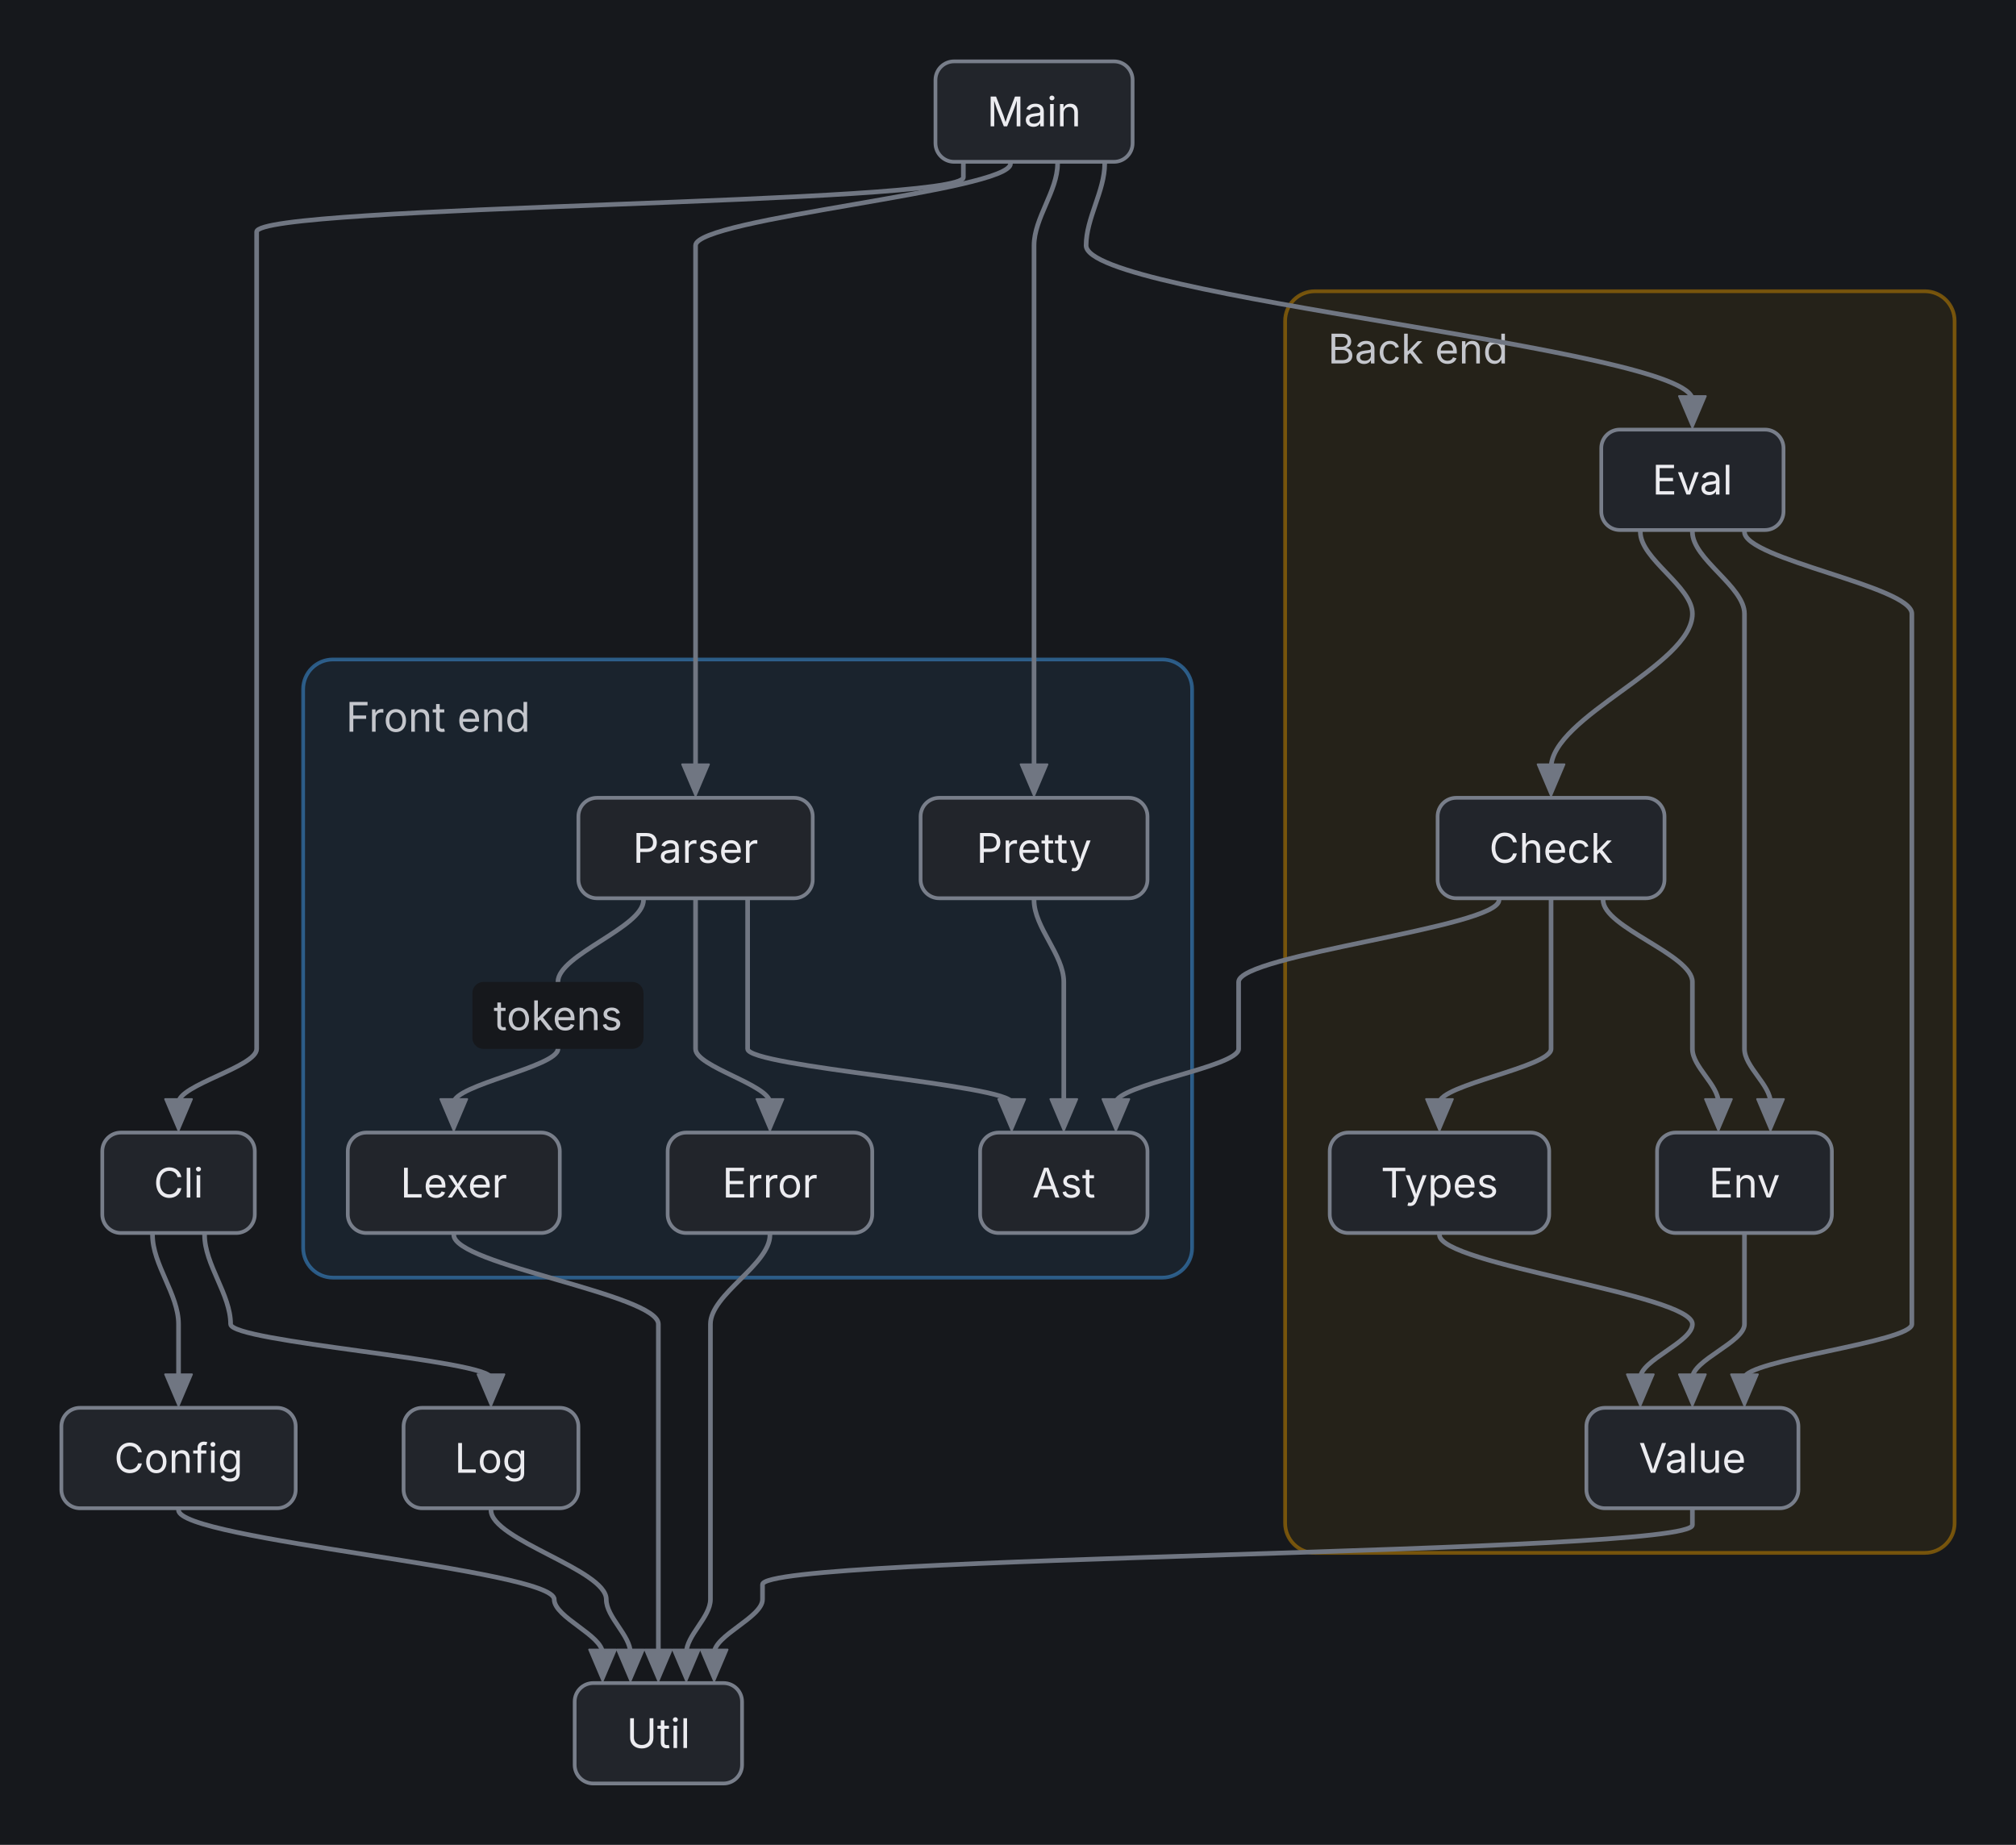
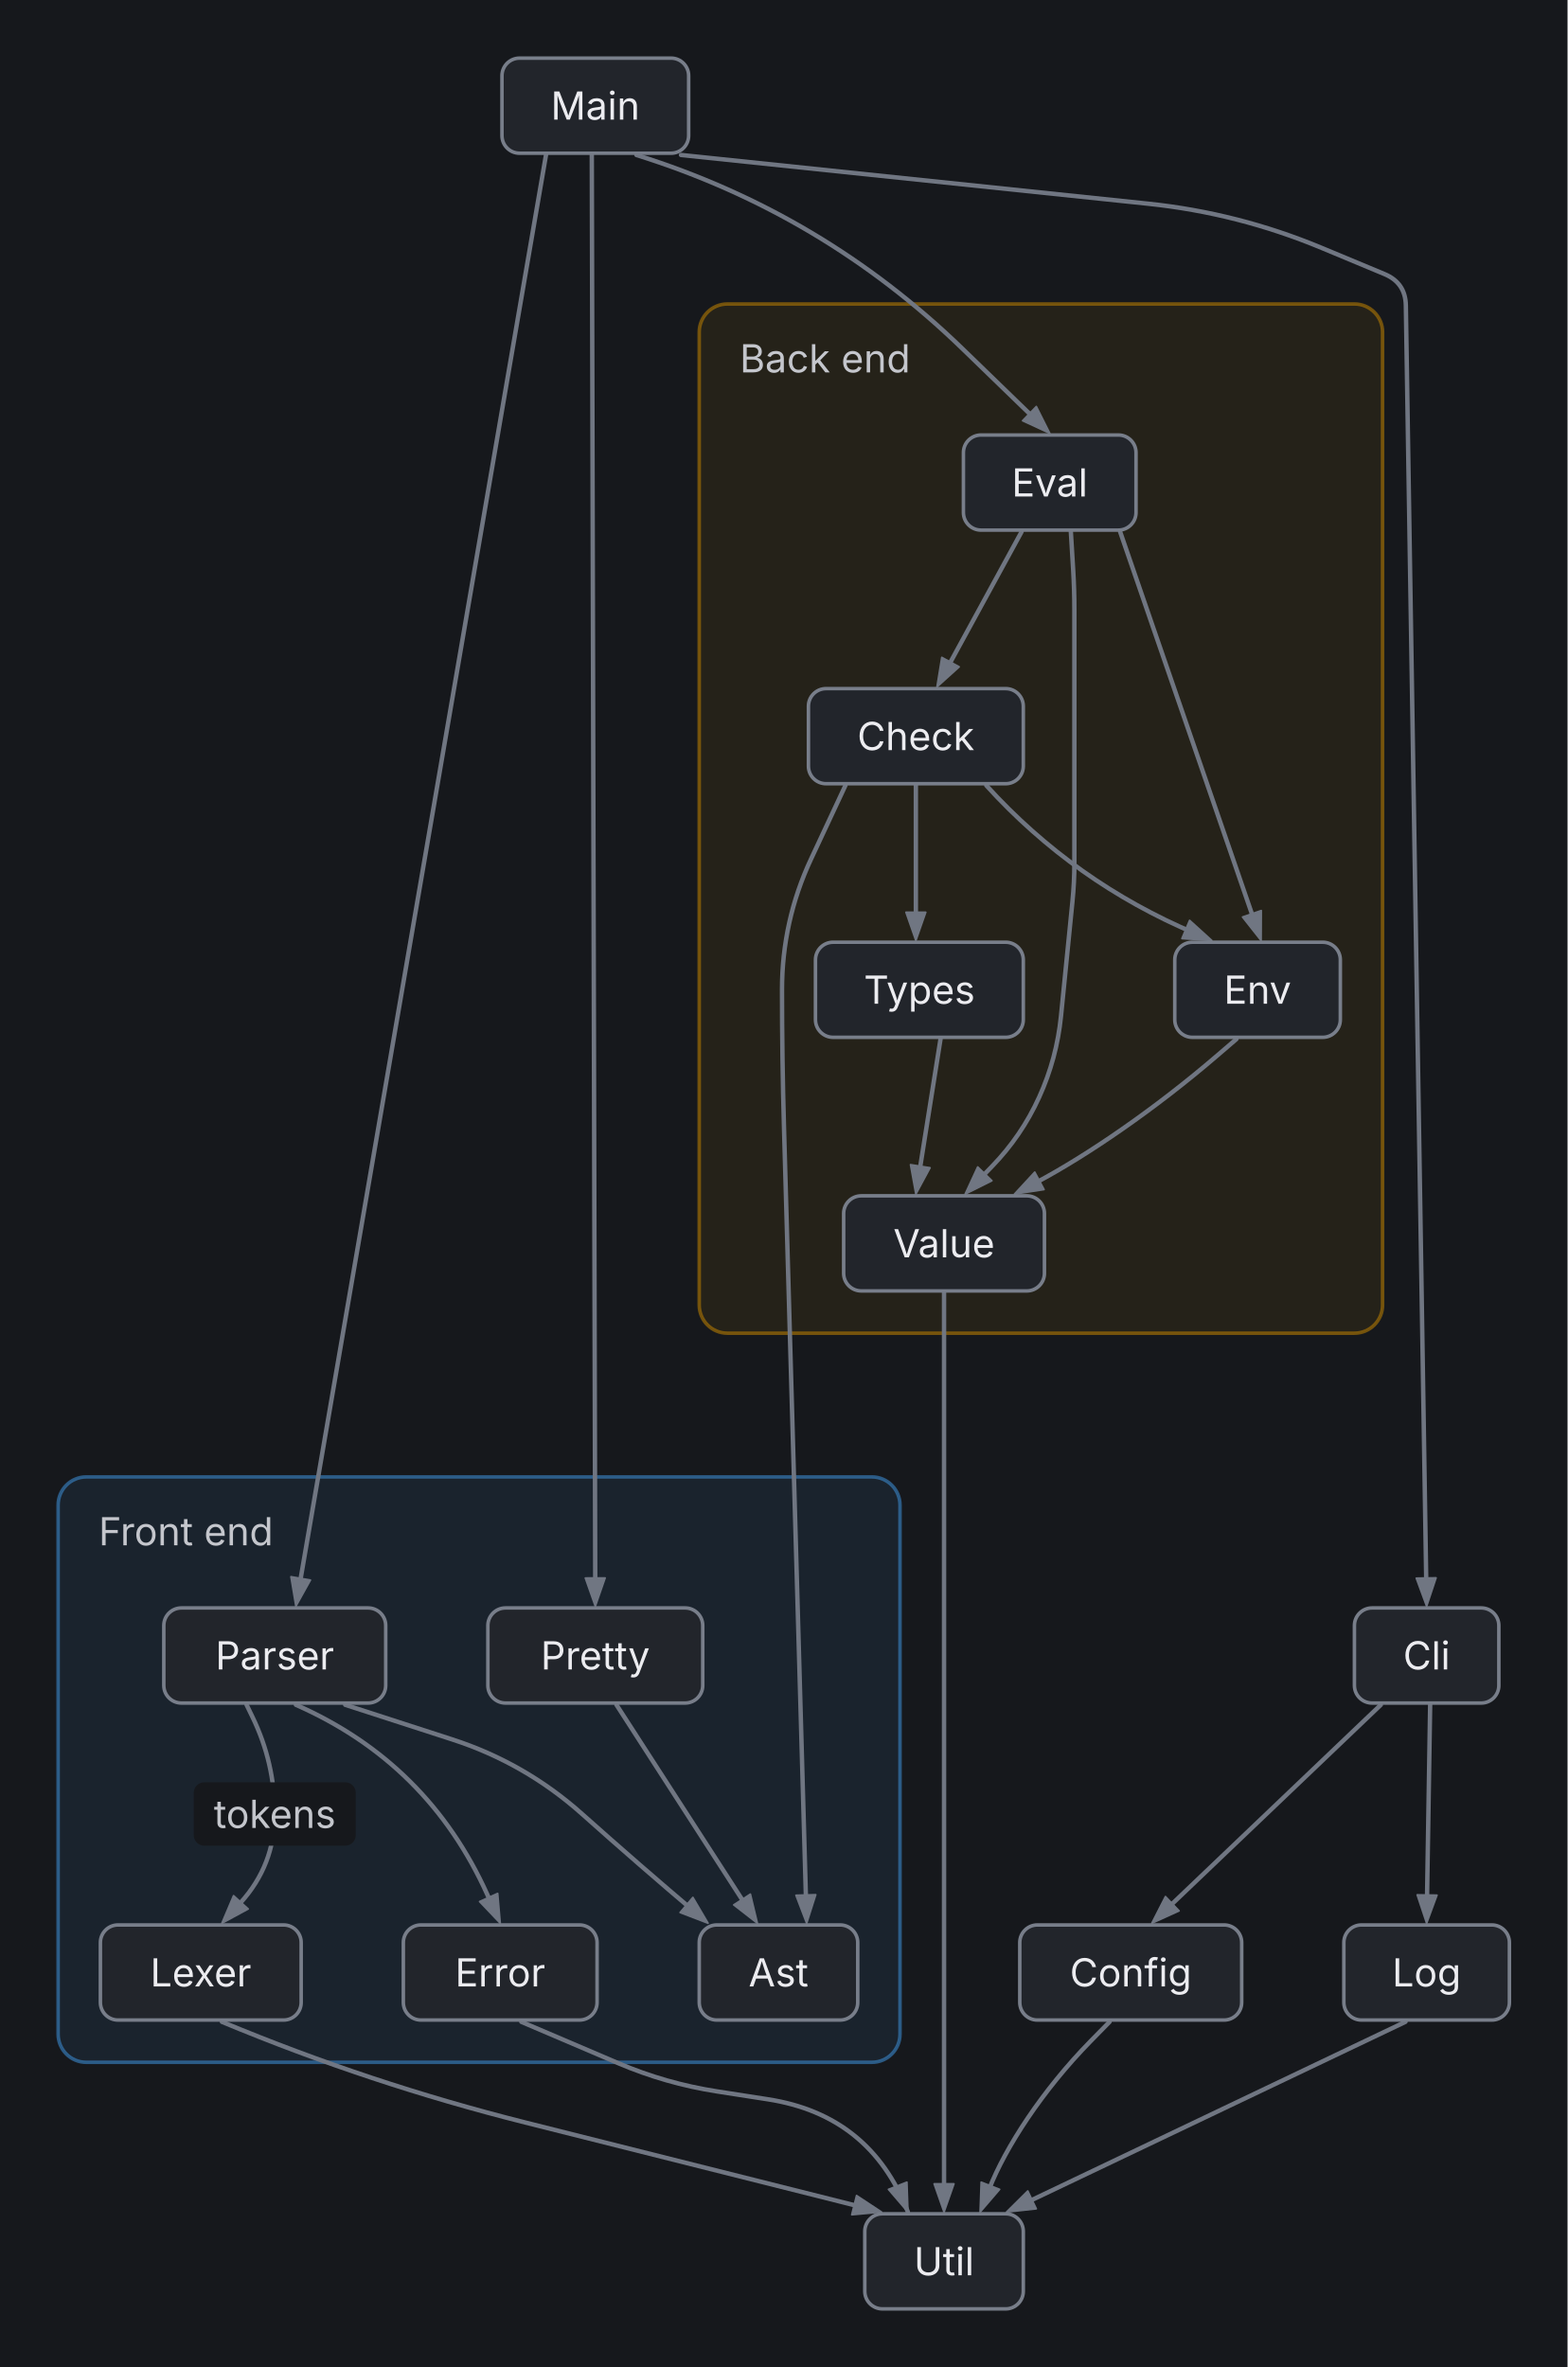
- <svg xmlns="http://www.w3.org/2000/svg" width="542" height="496" viewBox="0 0 542 496">
-   <path d="M0 0 L542 0 L542 496 L0 496 Z" fill="#16181c" />
+ <svg xmlns="http://www.w3.org/2000/svg" width="445" height="672" viewBox="0 0 445 672">
+   <path d="M0 0 L445 0 L445 672 L0 672 Z" fill="#16181c" />
  <g opacity="0.09">
-     <path d="M89.5 177.3 L312.5 177.3 C316.92 177.3 320.5 180.88 320.5 185.3 L320.5 335.5 C320.5 339.92 316.92 343.5 312.5 343.5 L89.5 343.5 C85.08 343.5 81.5 339.92 81.5 335.5 L81.5 185.3 C81.5 180.88 85.08 177.3 89.5 177.3 Z" fill="#3d8fd9" />
+     <path d="M24.5 419.3 L247.5 419.3 C251.92 419.3 255.5 422.88 255.5 427.3 L255.5 577.5 C255.5 581.92 251.92 585.5 247.5 585.5 L24.5 585.5 C20.08 585.5 16.5 581.92 16.5 577.5 L16.5 427.3 C16.5 422.88 20.08 419.3 24.5 419.3 Z" fill="#3d8fd9" />
  </g>
  <g opacity="0.55">
-     <path d="M89.5 177.3 L312.5 177.3 C316.92 177.3 320.5 180.88 320.5 185.3 L320.5 335.5 C320.5 339.92 316.92 343.5 312.5 343.5 L89.5 343.5 C85.08 343.5 81.5 339.92 81.5 335.5 L81.5 185.3 C81.5 180.88 85.08 177.3 89.5 177.3 Z" fill="none" stroke="#3d8fd9" stroke-width="1" />
+     <path d="M24.5 419.3 L247.5 419.3 C251.92 419.3 255.5 422.88 255.5 427.3 L255.5 577.5 C255.5 581.92 251.92 585.5 247.5 585.5 L24.5 585.5 C20.08 585.5 16.5 581.92 16.5 577.5 L16.5 427.3 C16.5 422.88 20.08 419.3 24.5 419.3 Z" fill="none" stroke="#3d8fd9" stroke-width="1" />
  </g>
-   <text x="93" y="196.72" font-size="11" fill="#c4c6cc" text-anchor="start" font-family="Inter, &quot;Helvetica Neue&quot;, Helvetica, Arial, sans-serif">Front end</text>
+   <text x="28" y="438.72" font-size="11" fill="#c4c6cc" text-anchor="start" font-family="Inter, &quot;Helvetica Neue&quot;, Helvetica, Arial, sans-serif">Front end</text>
  <g opacity="0.09">
-     <path d="M353.5 78.3 L517.5 78.3 C521.92 78.3 525.5 81.88 525.5 86.3 L525.5 409.5 C525.5 413.92 521.92 417.5 517.5 417.5 L353.5 417.5 C349.08 417.5 345.5 413.92 345.5 409.5 L345.5 86.3 C345.5 81.88 349.08 78.3 353.5 78.3 Z" fill="#bf8200" />
+     <path d="M206.5 86.3 L384.5 86.3 C388.92 86.3 392.5 89.88 392.5 94.3 L392.5 370.5 C392.5 374.92 388.92 378.5 384.5 378.5 L206.5 378.5 C202.08 378.5 198.5 374.92 198.5 370.5 L198.5 94.3 C198.5 89.88 202.08 86.3 206.5 86.3 Z" fill="#bf8200" />
  </g>
  <g opacity="0.55">
-     <path d="M353.5 78.3 L517.5 78.3 C521.92 78.3 525.5 81.88 525.5 86.3 L525.5 409.5 C525.5 413.92 521.92 417.5 517.5 417.5 L353.5 417.5 C349.08 417.5 345.5 413.92 345.5 409.5 L345.5 86.3 C345.5 81.88 349.08 78.3 353.5 78.3 Z" fill="none" stroke="#bf8200" stroke-width="1" />
+     <path d="M206.5 86.3 L384.5 86.3 C388.92 86.3 392.5 89.88 392.5 94.3 L392.5 370.5 C392.5 374.92 388.92 378.5 384.5 378.5 L206.5 378.5 C202.08 378.5 198.5 374.92 198.5 370.5 L198.5 94.3 C198.5 89.88 202.08 86.3 206.5 86.3 Z" fill="none" stroke="#bf8200" stroke-width="1" />
  </g>
-   <text x="357" y="97.72" font-size="11" fill="#c4c6cc" text-anchor="start" font-family="Inter, &quot;Helvetica Neue&quot;, Helvetica, Arial, sans-serif">Back end</text>
-   <path d="M259 44 C259 45.22 259 46.44 259 47.67 C259 55 69 55 69 62.33 C69 63.56 69 64.78 69 66 C69 82.33 69 98.67 69 115 C69 124.33 69 133.67 69 143 C69 150.33 69 157.67 69 165 C69 181.33 69 197.67 69 214 C69 223.33 69 232.67 69 242 C69 249.33 69 256.67 69 264 C69 270 69 276 69 282 C69 286.83 48 291.67 48 296.5" fill="none" stroke="#707682" stroke-width="1.25" stroke-linecap="round" stroke-linejoin="round" />
-   <path d="M48 304 L44.4 295.5 L51.6 295.5 Z" fill="#707682" stroke="#707682" stroke-width="0.5" stroke-linecap="round" stroke-linejoin="round" />
-   <path d="M271.67 44 C271.67 51.33 187 58.67 187 66 C187 82.33 187 98.67 187 115 C187 124.33 187 133.67 187 143 C187 150.33 187 157.67 187 165 C187 178.83 187 192.67 187 206.5" fill="none" stroke="#707682" stroke-width="1.25" stroke-linecap="round" stroke-linejoin="round" />
-   <path d="M187 214 L183.4 205.5 L190.6 205.5 Z" fill="#707682" stroke="#707682" stroke-width="0.5" stroke-linecap="round" stroke-linejoin="round" />
-   <path d="M297 44 C297 51.33 292 58.67 292 66 C292 79.83 455 93.67 455 107.5" fill="none" stroke="#707682" stroke-width="1.25" stroke-linecap="round" stroke-linejoin="round" />
-   <path d="M455 115 L451.4 106.5 L458.6 106.5 Z" fill="#707682" stroke="#707682" stroke-width="0.5" stroke-linecap="round" stroke-linejoin="round" />
-   <path d="M41 332 C41 340 48 348 48 356 C48 360.83 48 365.67 48 370.5" fill="none" stroke="#707682" stroke-width="1.25" stroke-linecap="round" stroke-linejoin="round" />
-   <path d="M48 378 L44.4 369.5 L51.6 369.5 Z" fill="#707682" stroke="#707682" stroke-width="0.5" stroke-linecap="round" stroke-linejoin="round" />
-   <path d="M55 332 C55 340 62 348 62 356 C62 360.83 132 365.67 132 370.5" fill="none" stroke="#707682" stroke-width="1.25" stroke-linecap="round" stroke-linejoin="round" />
-   <path d="M132 378 L128.4 369.5 L135.6 369.5 Z" fill="#707682" stroke="#707682" stroke-width="0.5" stroke-linecap="round" stroke-linejoin="round" />
-   <path d="M173 242 C173 249.33 150 256.67 150 264 C150 270 150 276 150 282 C150 286.83 122 291.67 122 296.5" fill="none" stroke="#707682" stroke-width="1.25" stroke-linecap="round" stroke-linejoin="round" />
-   <path d="M122 304 L118.4 295.5 L125.6 295.5 Z" fill="#707682" stroke="#707682" stroke-width="0.5" stroke-linecap="round" stroke-linejoin="round" />
-   <path d="M130 264 L170 264 C171.66 264 173 265.34 173 267 L173 279 C173 280.66 171.66 282 170 282 L130 282 C128.34 282 127 280.66 127 279 L127 267 C127 265.34 128.34 264 130 264 Z" fill="#16181c" />
-   <text x="150" y="276.96" font-size="11" fill="#c4c6cc" text-anchor="middle" font-family="Inter, &quot;Helvetica Neue&quot;, Helvetica, Arial, sans-serif">tokens</text>
-   <path d="M201 242 C201 249.33 201 256.67 201 264 C201 270 201 276 201 282 C201 286.83 272 291.67 272 296.5" fill="none" stroke="#707682" stroke-width="1.25" stroke-linecap="round" stroke-linejoin="round" />
-   <path d="M272 304 L268.4 295.5 L275.6 295.5 Z" fill="#707682" stroke="#707682" stroke-width="0.5" stroke-linecap="round" stroke-linejoin="round" />
-   <path d="M187 242 C187 249.33 187 256.67 187 264 C187 270 187 276 187 282 C187 286.83 207 291.67 207 296.5" fill="none" stroke="#707682" stroke-width="1.25" stroke-linecap="round" stroke-linejoin="round" />
-   <path d="M207 304 L203.4 295.5 L210.6 295.5 Z" fill="#707682" stroke="#707682" stroke-width="0.5" stroke-linecap="round" stroke-linejoin="round" />
-   <path d="M441 143 C441 150.33 455 157.67 455 165 C455 178.83 417 192.67 417 206.5" fill="none" stroke="#707682" stroke-width="1.25" stroke-linecap="round" stroke-linejoin="round" />
-   <path d="M417 214 L413.4 205.5 L420.6 205.5 Z" fill="#707682" stroke="#707682" stroke-width="0.5" stroke-linecap="round" stroke-linejoin="round" />
-   <path d="M455 143 C455 150.33 469 157.67 469 165 C469 181.33 469 197.67 469 214 C469 223.33 469 232.67 469 242 C469 249.33 469 256.67 469 264 C469 270 469 276 469 282 C469 286.83 476 291.67 476 296.5" fill="none" stroke="#707682" stroke-width="1.25" stroke-linecap="round" stroke-linejoin="round" />
-   <path d="M476 304 L472.4 295.5 L479.6 295.5 Z" fill="#707682" stroke="#707682" stroke-width="0.5" stroke-linecap="round" stroke-linejoin="round" />
-   <path d="M469 143 C469 150.33 514 157.67 514 165 C514 181.33 514 197.67 514 214 C514 223.33 514 232.67 514 242 C514 249.33 514 256.67 514 264 C514 270 514 276 514 282 C514 289.33 514 296.67 514 304 C514 313.33 514 322.67 514 332 C514 340 514 348 514 356 C514 360.83 469 365.67 469 370.5" fill="none" stroke="#707682" stroke-width="1.25" stroke-linecap="round" stroke-linejoin="round" />
-   <path d="M469 378 L465.4 369.5 L472.6 369.5 Z" fill="#707682" stroke="#707682" stroke-width="0.5" stroke-linecap="round" stroke-linejoin="round" />
-   <path d="M417 242 C417 249.33 417 256.67 417 264 C417 270 417 276 417 282 C417 286.83 387 291.67 387 296.5" fill="none" stroke="#707682" stroke-width="1.25" stroke-linecap="round" stroke-linejoin="round" />
-   <path d="M387 304 L383.4 295.5 L390.6 295.5 Z" fill="#707682" stroke="#707682" stroke-width="0.5" stroke-linecap="round" stroke-linejoin="round" />
-   <path d="M431 242 C431 249.33 455 256.67 455 264 C455 270 455 276 455 282 C455 286.83 462 291.67 462 296.5" fill="none" stroke="#707682" stroke-width="1.25" stroke-linecap="round" stroke-linejoin="round" />
-   <path d="M462 304 L458.4 295.5 L465.6 295.5 Z" fill="#707682" stroke="#707682" stroke-width="0.5" stroke-linecap="round" stroke-linejoin="round" />
-   <path d="M403 242 C403 249.33 333 256.67 333 264 C333 270 333 276 333 282 C333 286.83 300 291.67 300 296.5" fill="none" stroke="#707682" stroke-width="1.25" stroke-linecap="round" stroke-linejoin="round" />
-   <path d="M300 304 L296.4 295.5 L303.6 295.5 Z" fill="#707682" stroke="#707682" stroke-width="0.5" stroke-linecap="round" stroke-linejoin="round" />
-   <path d="M387 332 C387 340 455 348 455 356 C455 360.83 441 365.67 441 370.5" fill="none" stroke="#707682" stroke-width="1.25" stroke-linecap="round" stroke-linejoin="round" />
-   <path d="M441 378 L437.4 369.5 L444.6 369.5 Z" fill="#707682" stroke="#707682" stroke-width="0.5" stroke-linecap="round" stroke-linejoin="round" />
-   <path d="M469 332 C469 340 469 348 469 356 C469 360.83 455 365.67 455 370.5" fill="none" stroke="#707682" stroke-width="1.25" stroke-linecap="round" stroke-linejoin="round" />
-   <path d="M455 378 L451.4 369.5 L458.6 369.5 Z" fill="#707682" stroke="#707682" stroke-width="0.5" stroke-linecap="round" stroke-linejoin="round" />
-   <path d="M48 406 C48 414 149 422 149 430 C149 434.83 162 439.67 162 444.5" fill="none" stroke="#707682" stroke-width="1.25" stroke-linecap="round" stroke-linejoin="round" />
-   <path d="M162 452 L158.4 443.5 L165.6 443.5 Z" fill="#707682" stroke="#707682" stroke-width="0.5" stroke-linecap="round" stroke-linejoin="round" />
-   <path d="M132 406 C132 414 163 422 163 430 C163 434.83 169.5 439.67 169.5 444.5" fill="none" stroke="#707682" stroke-width="1.25" stroke-linecap="round" stroke-linejoin="round" />
-   <path d="M169.5 452 L165.9 443.5 L173.1 443.5 Z" fill="#707682" stroke="#707682" stroke-width="0.5" stroke-linecap="round" stroke-linejoin="round" />
-   <path d="M122 332 C122 340 177 348 177 356 C177 363.33 177 370.67 177 378 C177 387.33 177 396.67 177 406 C177 414 177 422 177 430 C177 434.83 177 439.67 177 444.5" fill="none" stroke="#707682" stroke-width="1.25" stroke-linecap="round" stroke-linejoin="round" />
-   <path d="M177 452 L173.4 443.5 L180.6 443.5 Z" fill="#707682" stroke="#707682" stroke-width="0.5" stroke-linecap="round" stroke-linejoin="round" />
-   <path d="M207 332 C207 340 191 348 191 356 C191 363.33 191 370.67 191 378 C191 387.33 191 396.67 191 406 C191 414 191 422 191 430 C191 434.83 184.5 439.67 184.5 444.5" fill="none" stroke="#707682" stroke-width="1.25" stroke-linecap="round" stroke-linejoin="round" />
-   <path d="M184.5 452 L180.9 443.5 L188.1 443.5 Z" fill="#707682" stroke="#707682" stroke-width="0.5" stroke-linecap="round" stroke-linejoin="round" />
-   <path d="M278 242 C278 249.33 286 256.67 286 264 C286 270 286 276 286 282 C286 286.83 286 291.67 286 296.5" fill="none" stroke="#707682" stroke-width="1.25" stroke-linecap="round" stroke-linejoin="round" />
-   <path d="M286 304 L282.4 295.5 L289.6 295.5 Z" fill="#707682" stroke="#707682" stroke-width="0.5" stroke-linecap="round" stroke-linejoin="round" />
-   <path d="M284.33 44 C284.33 51.33 278 58.67 278 66 C278 82.33 278 98.67 278 115 C278 124.33 278 133.67 278 143 C278 150.33 278 157.67 278 165 C278 178.83 278 192.67 278 206.5" fill="none" stroke="#707682" stroke-width="1.25" stroke-linecap="round" stroke-linejoin="round" />
-   <path d="M278 214 L274.4 205.5 L281.6 205.5 Z" fill="#707682" stroke="#707682" stroke-width="0.5" stroke-linecap="round" stroke-linejoin="round" />
-   <path d="M455 406 C455 407.33 455 408.67 455 410 C455 418 205 418 205 426 C205 427.33 205 428.67 205 430 C205 434.83 192 439.67 192 444.5" fill="none" stroke="#707682" stroke-width="1.25" stroke-linecap="round" stroke-linejoin="round" />
-   <path d="M192 452 L188.4 443.5 L195.6 443.5 Z" fill="#707682" stroke="#707682" stroke-width="0.5" stroke-linecap="round" stroke-linejoin="round" />
-   <path d="M256.5 16.5 L299.5 16.5 C302.26 16.5 304.5 18.74 304.5 21.5 L304.5 38.5 C304.5 41.26 302.26 43.5 299.5 43.5 L256.5 43.5 C253.74 43.5 251.5 41.26 251.5 38.5 L251.5 21.5 C251.5 18.74 253.74 16.5 256.5 16.5 Z" fill="#22252b" stroke="#787e8a" stroke-width="1" />
-   <text x="278" y="33.96" font-size="11" fill="#ececf0" text-anchor="middle" font-family="Inter, &quot;Helvetica Neue&quot;, Helvetica, Arial, sans-serif">Main</text>
-   <path d="M32.5 304.5 L63.5 304.5 C66.26 304.5 68.5 306.74 68.5 309.5 L68.5 326.5 C68.5 329.26 66.26 331.5 63.5 331.5 L32.5 331.5 C29.74 331.5 27.5 329.26 27.5 326.5 L27.5 309.5 C27.5 306.74 29.74 304.5 32.5 304.5 Z" fill="#22252b" stroke="#787e8a" stroke-width="1" />
-   <text x="48" y="321.96" font-size="11" fill="#ececf0" text-anchor="middle" font-family="Inter, &quot;Helvetica Neue&quot;, Helvetica, Arial, sans-serif">Cli</text>
-   <path d="M21.5 378.5 L74.5 378.5 C77.26 378.5 79.5 380.74 79.5 383.5 L79.5 400.5 C79.5 403.26 77.26 405.5 74.5 405.5 L21.5 405.5 C18.74 405.5 16.5 403.26 16.5 400.5 L16.5 383.5 C16.5 380.74 18.74 378.5 21.5 378.5 Z" fill="#22252b" stroke="#787e8a" stroke-width="1" />
-   <text x="48" y="395.96" font-size="11" fill="#ececf0" text-anchor="middle" font-family="Inter, &quot;Helvetica Neue&quot;, Helvetica, Arial, sans-serif">Config</text>
-   <path d="M113.5 378.5 L150.5 378.5 C153.26 378.5 155.5 380.74 155.5 383.5 L155.5 400.5 C155.5 403.26 153.26 405.5 150.5 405.5 L113.5 405.5 C110.74 405.5 108.5 403.26 108.5 400.5 L108.5 383.5 C108.5 380.74 110.74 378.5 113.5 378.5 Z" fill="#22252b" stroke="#787e8a" stroke-width="1" />
-   <text x="132" y="395.96" font-size="11" fill="#ececf0" text-anchor="middle" font-family="Inter, &quot;Helvetica Neue&quot;, Helvetica, Arial, sans-serif">Log</text>
-   <path d="M160.5 214.5 L213.5 214.5 C216.26 214.5 218.5 216.74 218.5 219.5 L218.5 236.5 C218.5 239.26 216.26 241.5 213.5 241.5 L160.5 241.5 C157.74 241.5 155.5 239.26 155.5 236.5 L155.5 219.5 C155.5 216.74 157.74 214.5 160.5 214.5 Z" fill="#22252b" stroke="#787e8a" stroke-width="1" />
-   <text x="187" y="231.96" font-size="11" fill="#ececf0" text-anchor="middle" font-family="Inter, &quot;Helvetica Neue&quot;, Helvetica, Arial, sans-serif">Parser</text>
-   <path d="M98.5 304.5 L145.5 304.5 C148.26 304.5 150.5 306.74 150.5 309.5 L150.5 326.5 C150.5 329.26 148.26 331.5 145.5 331.5 L98.5 331.5 C95.74 331.5 93.5 329.26 93.5 326.5 L93.5 309.5 C93.5 306.74 95.74 304.5 98.5 304.5 Z" fill="#22252b" stroke="#787e8a" stroke-width="1" />
-   <text x="122" y="321.96" font-size="11" fill="#ececf0" text-anchor="middle" font-family="Inter, &quot;Helvetica Neue&quot;, Helvetica, Arial, sans-serif">Lexer</text>
-   <path d="M268.5 304.5 L303.5 304.5 C306.26 304.5 308.5 306.74 308.5 309.5 L308.5 326.5 C308.5 329.26 306.26 331.5 303.5 331.5 L268.5 331.5 C265.74 331.5 263.5 329.26 263.5 326.5 L263.5 309.5 C263.5 306.74 265.74 304.5 268.5 304.5 Z" fill="#22252b" stroke="#787e8a" stroke-width="1" />
-   <text x="286" y="321.96" font-size="11" fill="#ececf0" text-anchor="middle" font-family="Inter, &quot;Helvetica Neue&quot;, Helvetica, Arial, sans-serif">Ast</text>
-   <path d="M184.5 304.5 L229.5 304.5 C232.26 304.5 234.5 306.74 234.5 309.5 L234.5 326.5 C234.5 329.26 232.26 331.5 229.5 331.5 L184.5 331.5 C181.74 331.5 179.5 329.26 179.5 326.5 L179.5 309.5 C179.5 306.74 181.74 304.5 184.5 304.5 Z" fill="#22252b" stroke="#787e8a" stroke-width="1" />
-   <text x="207" y="321.96" font-size="11" fill="#ececf0" text-anchor="middle" font-family="Inter, &quot;Helvetica Neue&quot;, Helvetica, Arial, sans-serif">Error</text>
-   <path d="M435.5 115.5 L474.5 115.5 C477.26 115.5 479.5 117.74 479.5 120.5 L479.5 137.5 C479.5 140.26 477.26 142.5 474.5 142.5 L435.5 142.5 C432.74 142.5 430.5 140.26 430.5 137.5 L430.5 120.5 C430.5 117.74 432.74 115.5 435.5 115.5 Z" fill="#22252b" stroke="#787e8a" stroke-width="1" />
-   <text x="455" y="132.96" font-size="11" fill="#ececf0" text-anchor="middle" font-family="Inter, &quot;Helvetica Neue&quot;, Helvetica, Arial, sans-serif">Eval</text>
-   <path d="M391.5 214.5 L442.5 214.5 C445.26 214.5 447.5 216.74 447.5 219.5 L447.5 236.5 C447.5 239.26 445.26 241.5 442.5 241.5 L391.5 241.5 C388.74 241.5 386.5 239.26 386.5 236.5 L386.5 219.5 C386.5 216.74 388.74 214.5 391.5 214.5 Z" fill="#22252b" stroke="#787e8a" stroke-width="1" />
-   <text x="417" y="231.96" font-size="11" fill="#ececf0" text-anchor="middle" font-family="Inter, &quot;Helvetica Neue&quot;, Helvetica, Arial, sans-serif">Check</text>
-   <path d="M362.5 304.5 L411.5 304.5 C414.26 304.5 416.5 306.74 416.5 309.5 L416.5 326.5 C416.5 329.26 414.26 331.5 411.5 331.5 L362.5 331.5 C359.74 331.5 357.5 329.26 357.5 326.5 L357.5 309.5 C357.5 306.74 359.74 304.5 362.5 304.5 Z" fill="#22252b" stroke="#787e8a" stroke-width="1" />
-   <text x="387" y="321.96" font-size="11" fill="#ececf0" text-anchor="middle" font-family="Inter, &quot;Helvetica Neue&quot;, Helvetica, Arial, sans-serif">Types</text>
-   <path d="M450.5 304.5 L487.5 304.5 C490.26 304.5 492.5 306.74 492.5 309.5 L492.5 326.5 C492.5 329.26 490.26 331.5 487.5 331.5 L450.5 331.5 C447.74 331.5 445.5 329.26 445.5 326.5 L445.5 309.5 C445.5 306.74 447.74 304.5 450.5 304.5 Z" fill="#22252b" stroke="#787e8a" stroke-width="1" />
-   <text x="469" y="321.96" font-size="11" fill="#ececf0" text-anchor="middle" font-family="Inter, &quot;Helvetica Neue&quot;, Helvetica, Arial, sans-serif">Env</text>
-   <path d="M431.5 378.5 L478.5 378.5 C481.26 378.5 483.5 380.74 483.5 383.5 L483.5 400.5 C483.5 403.26 481.26 405.5 478.5 405.5 L431.5 405.5 C428.74 405.5 426.5 403.26 426.5 400.5 L426.5 383.5 C426.5 380.74 428.74 378.5 431.5 378.5 Z" fill="#22252b" stroke="#787e8a" stroke-width="1" />
-   <text x="455" y="395.96" font-size="11" fill="#ececf0" text-anchor="middle" font-family="Inter, &quot;Helvetica Neue&quot;, Helvetica, Arial, sans-serif">Value</text>
-   <path d="M159.5 452.5 L194.5 452.5 C197.26 452.5 199.5 454.74 199.5 457.5 L199.5 474.5 C199.5 477.26 197.26 479.5 194.5 479.5 L159.5 479.5 C156.74 479.5 154.5 477.26 154.5 474.5 L154.5 457.5 C154.5 454.74 156.74 452.5 159.5 452.5 Z" fill="#22252b" stroke="#787e8a" stroke-width="1" />
-   <text x="177" y="469.96" font-size="11" fill="#ececf0" text-anchor="middle" font-family="Inter, &quot;Helvetica Neue&quot;, Helvetica, Arial, sans-serif">Util</text>
-   <path d="M252.5 214.5 L303.5 214.5 C306.26 214.5 308.5 216.74 308.5 219.5 L308.5 236.5 C308.5 239.26 306.26 241.5 303.5 241.5 L252.5 241.5 C249.74 241.5 247.5 239.26 247.5 236.5 L247.5 219.5 C247.5 216.74 249.74 214.5 252.5 214.5 Z" fill="#22252b" stroke="#787e8a" stroke-width="1" />
-   <text x="278" y="231.96" font-size="11" fill="#ececf0" text-anchor="middle" font-family="Inter, &quot;Helvetica Neue&quot;, Helvetica, Arial, sans-serif">Pretty</text>
+   <text x="210" y="105.72" font-size="11" fill="#c4c6cc" text-anchor="start" font-family="Inter, &quot;Helvetica Neue&quot;, Helvetica, Arial, sans-serif">Back end</text>
+   <path d="M193.33 44 L325.91 57.83 Q351.5 60.5 375.25 70.4 L393.06 77.82 Q399 80.3 399.1 86.73 L404.89 449" fill="none" stroke="#707682" stroke-width="1.25" stroke-linecap="round" stroke-linejoin="round" />
+   <path d="M405 456 L402.07 448.05 L407.67 447.96 Z" fill="#707682" stroke="#707682" stroke-width="0.5" stroke-linecap="round" stroke-linejoin="round" />
+   <path d="M155 44 L85.19 449.1" fill="none" stroke="#707682" stroke-width="1.25" stroke-linecap="round" stroke-linejoin="round" />
+   <path d="M84 456 L82.6 447.64 L88.12 448.59 Z" fill="#707682" stroke="#707682" stroke-width="0.5" stroke-linecap="round" stroke-linejoin="round" />
+   <path d="M180.67 44 Q233.5 60.5 273.25 99.02 L292.97 118.13" fill="none" stroke="#707682" stroke-width="1.25" stroke-linecap="round" stroke-linejoin="round" />
+   <path d="M298 123 L290.31 119.44 L294.2 115.42 Z" fill="#707682" stroke="#707682" stroke-width="0.5" stroke-linecap="round" stroke-linejoin="round" />
+   <path d="M392 484 L332.07 541.17" fill="none" stroke="#707682" stroke-width="1.25" stroke-linecap="round" stroke-linejoin="round" />
+   <path d="M327 546 L330.86 538.45 L334.72 542.5 Z" fill="#707682" stroke="#707682" stroke-width="0.5" stroke-linecap="round" stroke-linejoin="round" />
+   <path d="M406 484 L405.11 539" fill="none" stroke="#707682" stroke-width="1.25" stroke-linecap="round" stroke-linejoin="round" />
+   <path d="M405 546 L402.33 537.96 L407.93 538.05 Z" fill="#707682" stroke="#707682" stroke-width="0.5" stroke-linecap="round" stroke-linejoin="round" />
+   <path d="M70 484 L71.67 487.45 Q78 500.5 78 515 Q78 529.5 68.25 540.23 L65.62 543.11" fill="none" stroke="#707682" stroke-width="1.25" stroke-linecap="round" stroke-linejoin="round" />
+   <path d="M63 546 L66.31 538.2 L70.45 541.96 Z" fill="#707682" stroke="#707682" stroke-width="0.5" stroke-linecap="round" stroke-linejoin="round" />
+   <path d="M58 506 L98 506 C99.66 506 101 507.34 101 509 L101 521 C101 522.66 99.66 524 98 524 L58 524 C56.34 524 55 522.66 55 521 L55 509 C55 507.34 56.34 506 58 506 Z" fill="#16181c" />
+   <text x="78" y="518.96" font-size="11" fill="#c4c6cc" text-anchor="middle" font-family="Inter, &quot;Helvetica Neue&quot;, Helvetica, Arial, sans-serif">tokens</text>
+   <path d="M98 484 L128.28 493.8 Q149 500.5 165.25 515 Q181.5 529.5 198.13 543.57 L199.56 544.78" fill="none" stroke="#707682" stroke-width="1.25" stroke-linecap="round" stroke-linejoin="round" />
+   <path d="M201 546 L193.08 542.97 L196.7 538.69 Z" fill="#707682" stroke="#707682" stroke-width="0.5" stroke-linecap="round" stroke-linejoin="round" />
+   <path d="M84 484 Q121.5 500.5 138.33 537.85 L140.16 541.93" fill="none" stroke="#707682" stroke-width="1.25" stroke-linecap="round" stroke-linejoin="round" />
+   <path d="M142 546 L136.16 539.86 L141.27 537.56 Z" fill="#707682" stroke="#707682" stroke-width="0.5" stroke-linecap="round" stroke-linejoin="round" />
+   <path d="M290 151 L269.35 188.85" fill="none" stroke="#707682" stroke-width="1.25" stroke-linecap="round" stroke-linejoin="round" />
+   <path d="M266 195 L267.37 186.64 L272.29 189.32 Z" fill="#707682" stroke="#707682" stroke-width="0.5" stroke-linecap="round" stroke-linejoin="round" />
+   <path d="M318 151 L355.72 260.38" fill="none" stroke="#707682" stroke-width="1.25" stroke-linecap="round" stroke-linejoin="round" />
+   <path d="M358 267 L352.75 260.35 L358.04 258.52 Z" fill="#707682" stroke="#707682" stroke-width="0.5" stroke-linecap="round" stroke-linejoin="round" />
+   <path d="M304 151 L304.67 162.01 Q305 167.5 305 173 L305 184 L305 234 L305 245 Q305 250.5 304.45 255.97 L301.2 288.48 Q300 300.5 295 311.5 Q290 322.5 281.59 331.17 L277.79 335.09" fill="none" stroke="#707682" stroke-width="1.25" stroke-linecap="round" stroke-linejoin="round" />
+   <path d="M274 339 L277.56 331.31 L281.58 335.21 Z" fill="#707682" stroke="#707682" stroke-width="0.5" stroke-linecap="round" stroke-linejoin="round" />
+   <path d="M260 223 L260 260" fill="none" stroke="#707682" stroke-width="1.25" stroke-linecap="round" stroke-linejoin="round" />
+   <path d="M260 267 L257.2 259 L262.8 259 Z" fill="#707682" stroke="#707682" stroke-width="0.5" stroke-linecap="round" stroke-linejoin="round" />
+   <path d="M280 223 Q305 250.5 339.23 264.98 L341.61 265.99" fill="none" stroke="#707682" stroke-width="1.25" stroke-linecap="round" stroke-linejoin="round" />
+   <path d="M344 267 L335.54 266.46 L337.72 261.3 Z" fill="#707682" stroke="#707682" stroke-width="0.5" stroke-linecap="round" stroke-linejoin="round" />
+   <path d="M240 223 L230.26 243.84 Q222 261.5 222 281 Q222 300.5 222.56 319.99 L228.8 539" fill="none" stroke="#707682" stroke-width="1.25" stroke-linecap="round" stroke-linejoin="round" />
+   <path d="M229 546 L225.97 538.08 L231.57 537.92 Z" fill="#707682" stroke="#707682" stroke-width="0.5" stroke-linecap="round" stroke-linejoin="round" />
+   <path d="M267 295 L261.1 332.09" fill="none" stroke="#707682" stroke-width="1.25" stroke-linecap="round" stroke-linejoin="round" />
+   <path d="M260 339 L258.49 330.66 L264.02 331.54 Z" fill="#707682" stroke="#707682" stroke-width="0.5" stroke-linecap="round" stroke-linejoin="round" />
+   <path d="M351 295 L345.63 299.61 C327.88 314.87 308.67 328 294.18 335.71" fill="none" stroke="#707682" stroke-width="1.25" stroke-linecap="round" stroke-linejoin="round" />
+   <path d="M288 339 L293.75 332.77 L296.38 337.71 Z" fill="#707682" stroke="#707682" stroke-width="0.5" stroke-linecap="round" stroke-linejoin="round" />
+   <path d="M315 574 L309.68 579.42 C295.89 593.47 285.42 609.67 280.8 621.48" fill="none" stroke="#707682" stroke-width="1.25" stroke-linecap="round" stroke-linejoin="round" />
+   <path d="M278.25 628 L278.55 619.53 L283.77 621.57 Z" fill="#707682" stroke="#707682" stroke-width="0.5" stroke-linecap="round" stroke-linejoin="round" />
+   <path d="M399 574 L292.07 624.99" fill="none" stroke="#707682" stroke-width="1.25" stroke-linecap="round" stroke-linejoin="round" />
+   <path d="M285.75 628 L291.77 622.03 L294.18 627.08 Z" fill="#707682" stroke="#707682" stroke-width="0.5" stroke-linecap="round" stroke-linejoin="round" />
+   <path d="M63 574 Q105 591.5 149.13 602.59 L243.46 626.29" fill="none" stroke="#707682" stroke-width="1.25" stroke-linecap="round" stroke-linejoin="round" />
+   <path d="M250.25 628 L241.81 628.77 L243.17 623.33 Z" fill="#707682" stroke="#707682" stroke-width="0.5" stroke-linecap="round" stroke-linejoin="round" />
+   <path d="M148 574 L175.5 585.74 Q189 591.5 203.5 593.75 L218 596 Q247 600.5 257.68 627.83 L257.72 627.92" fill="none" stroke="#707682" stroke-width="1.25" stroke-linecap="round" stroke-linejoin="round" />
+   <path d="M257.75 628 L252.23 621.57 L257.45 619.53 Z" fill="#707682" stroke="#707682" stroke-width="0.5" stroke-linecap="round" stroke-linejoin="round" />
+   <path d="M175 484 L211.21 540.12" fill="none" stroke="#707682" stroke-width="1.25" stroke-linecap="round" stroke-linejoin="round" />
+   <path d="M215 546 L208.31 540.8 L213.02 537.76 Z" fill="#707682" stroke="#707682" stroke-width="0.5" stroke-linecap="round" stroke-linejoin="round" />
+   <path d="M168 44 L168.98 449" fill="none" stroke="#707682" stroke-width="1.25" stroke-linecap="round" stroke-linejoin="round" />
+   <path d="M169 456 L166.18 448.01 L171.78 447.99 Z" fill="#707682" stroke="#707682" stroke-width="0.5" stroke-linecap="round" stroke-linejoin="round" />
+   <path d="M268 367 L268 621" fill="none" stroke="#707682" stroke-width="1.25" stroke-linecap="round" stroke-linejoin="round" />
+   <path d="M268 628 L265.2 620 L270.8 620 Z" fill="#707682" stroke="#707682" stroke-width="0.5" stroke-linecap="round" stroke-linejoin="round" />
+   <path d="M147.5 16.5 L190.5 16.5 C193.26 16.5 195.5 18.74 195.5 21.5 L195.5 38.5 C195.5 41.26 193.26 43.5 190.5 43.5 L147.5 43.5 C144.74 43.5 142.5 41.26 142.5 38.5 L142.5 21.5 C142.5 18.74 144.74 16.5 147.5 16.5 Z" fill="#22252b" stroke="#787e8a" stroke-width="1" />
+   <text x="169" y="33.96" font-size="11" fill="#ececf0" text-anchor="middle" font-family="Inter, &quot;Helvetica Neue&quot;, Helvetica, Arial, sans-serif">Main</text>
+   <path d="M389.5 456.5 L420.5 456.5 C423.26 456.5 425.5 458.74 425.5 461.5 L425.5 478.5 C425.5 481.26 423.26 483.5 420.5 483.5 L389.5 483.5 C386.74 483.5 384.5 481.26 384.5 478.5 L384.5 461.5 C384.5 458.74 386.74 456.5 389.5 456.5 Z" fill="#22252b" stroke="#787e8a" stroke-width="1" />
+   <text x="405" y="473.96" font-size="11" fill="#ececf0" text-anchor="middle" font-family="Inter, &quot;Helvetica Neue&quot;, Helvetica, Arial, sans-serif">Cli</text>
+   <path d="M294.5 546.5 L347.5 546.5 C350.26 546.5 352.5 548.74 352.5 551.5 L352.5 568.5 C352.5 571.26 350.26 573.5 347.5 573.5 L294.5 573.5 C291.74 573.5 289.5 571.26 289.5 568.5 L289.5 551.5 C289.5 548.74 291.74 546.5 294.5 546.5 Z" fill="#22252b" stroke="#787e8a" stroke-width="1" />
+   <text x="321" y="563.96" font-size="11" fill="#ececf0" text-anchor="middle" font-family="Inter, &quot;Helvetica Neue&quot;, Helvetica, Arial, sans-serif">Config</text>
+   <path d="M386.5 546.5 L423.5 546.5 C426.26 546.5 428.5 548.74 428.5 551.5 L428.5 568.5 C428.5 571.26 426.26 573.5 423.5 573.5 L386.5 573.5 C383.74 573.5 381.5 571.26 381.5 568.5 L381.5 551.5 C381.5 548.74 383.74 546.5 386.5 546.5 Z" fill="#22252b" stroke="#787e8a" stroke-width="1" />
+   <text x="405" y="563.96" font-size="11" fill="#ececf0" text-anchor="middle" font-family="Inter, &quot;Helvetica Neue&quot;, Helvetica, Arial, sans-serif">Log</text>
+   <path d="M51.5 456.5 L104.5 456.5 C107.26 456.5 109.5 458.74 109.5 461.5 L109.5 478.5 C109.5 481.26 107.26 483.5 104.5 483.5 L51.5 483.5 C48.74 483.5 46.5 481.26 46.5 478.5 L46.5 461.5 C46.5 458.74 48.74 456.5 51.5 456.5 Z" fill="#22252b" stroke="#787e8a" stroke-width="1" />
+   <text x="78" y="473.96" font-size="11" fill="#ececf0" text-anchor="middle" font-family="Inter, &quot;Helvetica Neue&quot;, Helvetica, Arial, sans-serif">Parser</text>
+   <path d="M33.5 546.5 L80.5 546.5 C83.26 546.5 85.5 548.74 85.5 551.5 L85.5 568.5 C85.5 571.26 83.26 573.5 80.5 573.5 L33.5 573.5 C30.74 573.5 28.5 571.26 28.5 568.5 L28.5 551.5 C28.5 548.74 30.74 546.5 33.5 546.5 Z" fill="#22252b" stroke="#787e8a" stroke-width="1" />
+   <text x="57" y="563.96" font-size="11" fill="#ececf0" text-anchor="middle" font-family="Inter, &quot;Helvetica Neue&quot;, Helvetica, Arial, sans-serif">Lexer</text>
+   <path d="M203.5 546.5 L238.5 546.5 C241.26 546.5 243.5 548.74 243.5 551.5 L243.5 568.5 C243.5 571.26 241.26 573.5 238.5 573.5 L203.5 573.5 C200.74 573.5 198.5 571.26 198.5 568.5 L198.5 551.5 C198.5 548.74 200.74 546.5 203.5 546.5 Z" fill="#22252b" stroke="#787e8a" stroke-width="1" />
+   <text x="221" y="563.96" font-size="11" fill="#ececf0" text-anchor="middle" font-family="Inter, &quot;Helvetica Neue&quot;, Helvetica, Arial, sans-serif">Ast</text>
+   <path d="M119.5 546.5 L164.5 546.5 C167.26 546.5 169.5 548.74 169.5 551.5 L169.5 568.5 C169.5 571.26 167.26 573.5 164.5 573.5 L119.5 573.5 C116.74 573.5 114.5 571.26 114.5 568.5 L114.5 551.5 C114.5 548.74 116.74 546.5 119.5 546.5 Z" fill="#22252b" stroke="#787e8a" stroke-width="1" />
+   <text x="142" y="563.96" font-size="11" fill="#ececf0" text-anchor="middle" font-family="Inter, &quot;Helvetica Neue&quot;, Helvetica, Arial, sans-serif">Error</text>
+   <path d="M278.5 123.5 L317.5 123.5 C320.26 123.5 322.5 125.74 322.5 128.5 L322.5 145.5 C322.5 148.26 320.26 150.5 317.5 150.5 L278.5 150.5 C275.74 150.5 273.5 148.26 273.5 145.5 L273.5 128.5 C273.5 125.74 275.74 123.5 278.5 123.5 Z" fill="#22252b" stroke="#787e8a" stroke-width="1" />
+   <text x="298" y="140.96" font-size="11" fill="#ececf0" text-anchor="middle" font-family="Inter, &quot;Helvetica Neue&quot;, Helvetica, Arial, sans-serif">Eval</text>
+   <path d="M234.5 195.5 L285.5 195.5 C288.26 195.5 290.5 197.74 290.5 200.5 L290.5 217.5 C290.5 220.26 288.26 222.5 285.5 222.5 L234.5 222.5 C231.74 222.5 229.5 220.26 229.5 217.5 L229.5 200.5 C229.5 197.74 231.74 195.5 234.5 195.5 Z" fill="#22252b" stroke="#787e8a" stroke-width="1" />
+   <text x="260" y="212.96" font-size="11" fill="#ececf0" text-anchor="middle" font-family="Inter, &quot;Helvetica Neue&quot;, Helvetica, Arial, sans-serif">Check</text>
+   <path d="M236.5 267.5 L285.5 267.5 C288.26 267.5 290.5 269.74 290.5 272.5 L290.5 289.5 C290.5 292.26 288.26 294.5 285.5 294.5 L236.5 294.5 C233.74 294.5 231.5 292.26 231.5 289.5 L231.5 272.5 C231.5 269.74 233.74 267.5 236.5 267.5 Z" fill="#22252b" stroke="#787e8a" stroke-width="1" />
+   <text x="261" y="284.96" font-size="11" fill="#ececf0" text-anchor="middle" font-family="Inter, &quot;Helvetica Neue&quot;, Helvetica, Arial, sans-serif">Types</text>
+   <path d="M338.5 267.5 L375.5 267.5 C378.26 267.5 380.5 269.74 380.5 272.5 L380.5 289.5 C380.5 292.26 378.26 294.5 375.5 294.5 L338.5 294.5 C335.74 294.5 333.5 292.26 333.5 289.5 L333.5 272.5 C333.5 269.74 335.74 267.5 338.5 267.5 Z" fill="#22252b" stroke="#787e8a" stroke-width="1" />
+   <text x="357" y="284.96" font-size="11" fill="#ececf0" text-anchor="middle" font-family="Inter, &quot;Helvetica Neue&quot;, Helvetica, Arial, sans-serif">Env</text>
+   <path d="M244.5 339.5 L291.5 339.5 C294.26 339.5 296.5 341.74 296.5 344.5 L296.5 361.5 C296.5 364.26 294.26 366.5 291.5 366.5 L244.5 366.5 C241.74 366.5 239.5 364.26 239.5 361.5 L239.5 344.5 C239.5 341.74 241.74 339.5 244.5 339.5 Z" fill="#22252b" stroke="#787e8a" stroke-width="1" />
+   <text x="268" y="356.96" font-size="11" fill="#ececf0" text-anchor="middle" font-family="Inter, &quot;Helvetica Neue&quot;, Helvetica, Arial, sans-serif">Value</text>
+   <path d="M250.5 628.5 L285.5 628.5 C288.26 628.5 290.5 630.74 290.5 633.5 L290.5 650.5 C290.5 653.26 288.26 655.5 285.5 655.5 L250.5 655.5 C247.74 655.5 245.5 653.26 245.5 650.5 L245.5 633.5 C245.5 630.74 247.74 628.5 250.5 628.5 Z" fill="#22252b" stroke="#787e8a" stroke-width="1" />
+   <text x="268" y="645.96" font-size="11" fill="#ececf0" text-anchor="middle" font-family="Inter, &quot;Helvetica Neue&quot;, Helvetica, Arial, sans-serif">Util</text>
+   <path d="M143.5 456.5 L194.5 456.5 C197.26 456.5 199.5 458.74 199.5 461.5 L199.5 478.5 C199.5 481.26 197.26 483.5 194.5 483.5 L143.5 483.5 C140.74 483.5 138.5 481.26 138.5 478.5 L138.5 461.5 C138.5 458.74 140.74 456.5 143.5 456.5 Z" fill="#22252b" stroke="#787e8a" stroke-width="1" />
+   <text x="169" y="473.96" font-size="11" fill="#ececf0" text-anchor="middle" font-family="Inter, &quot;Helvetica Neue&quot;, Helvetica, Arial, sans-serif">Pretty</text>
</svg>
